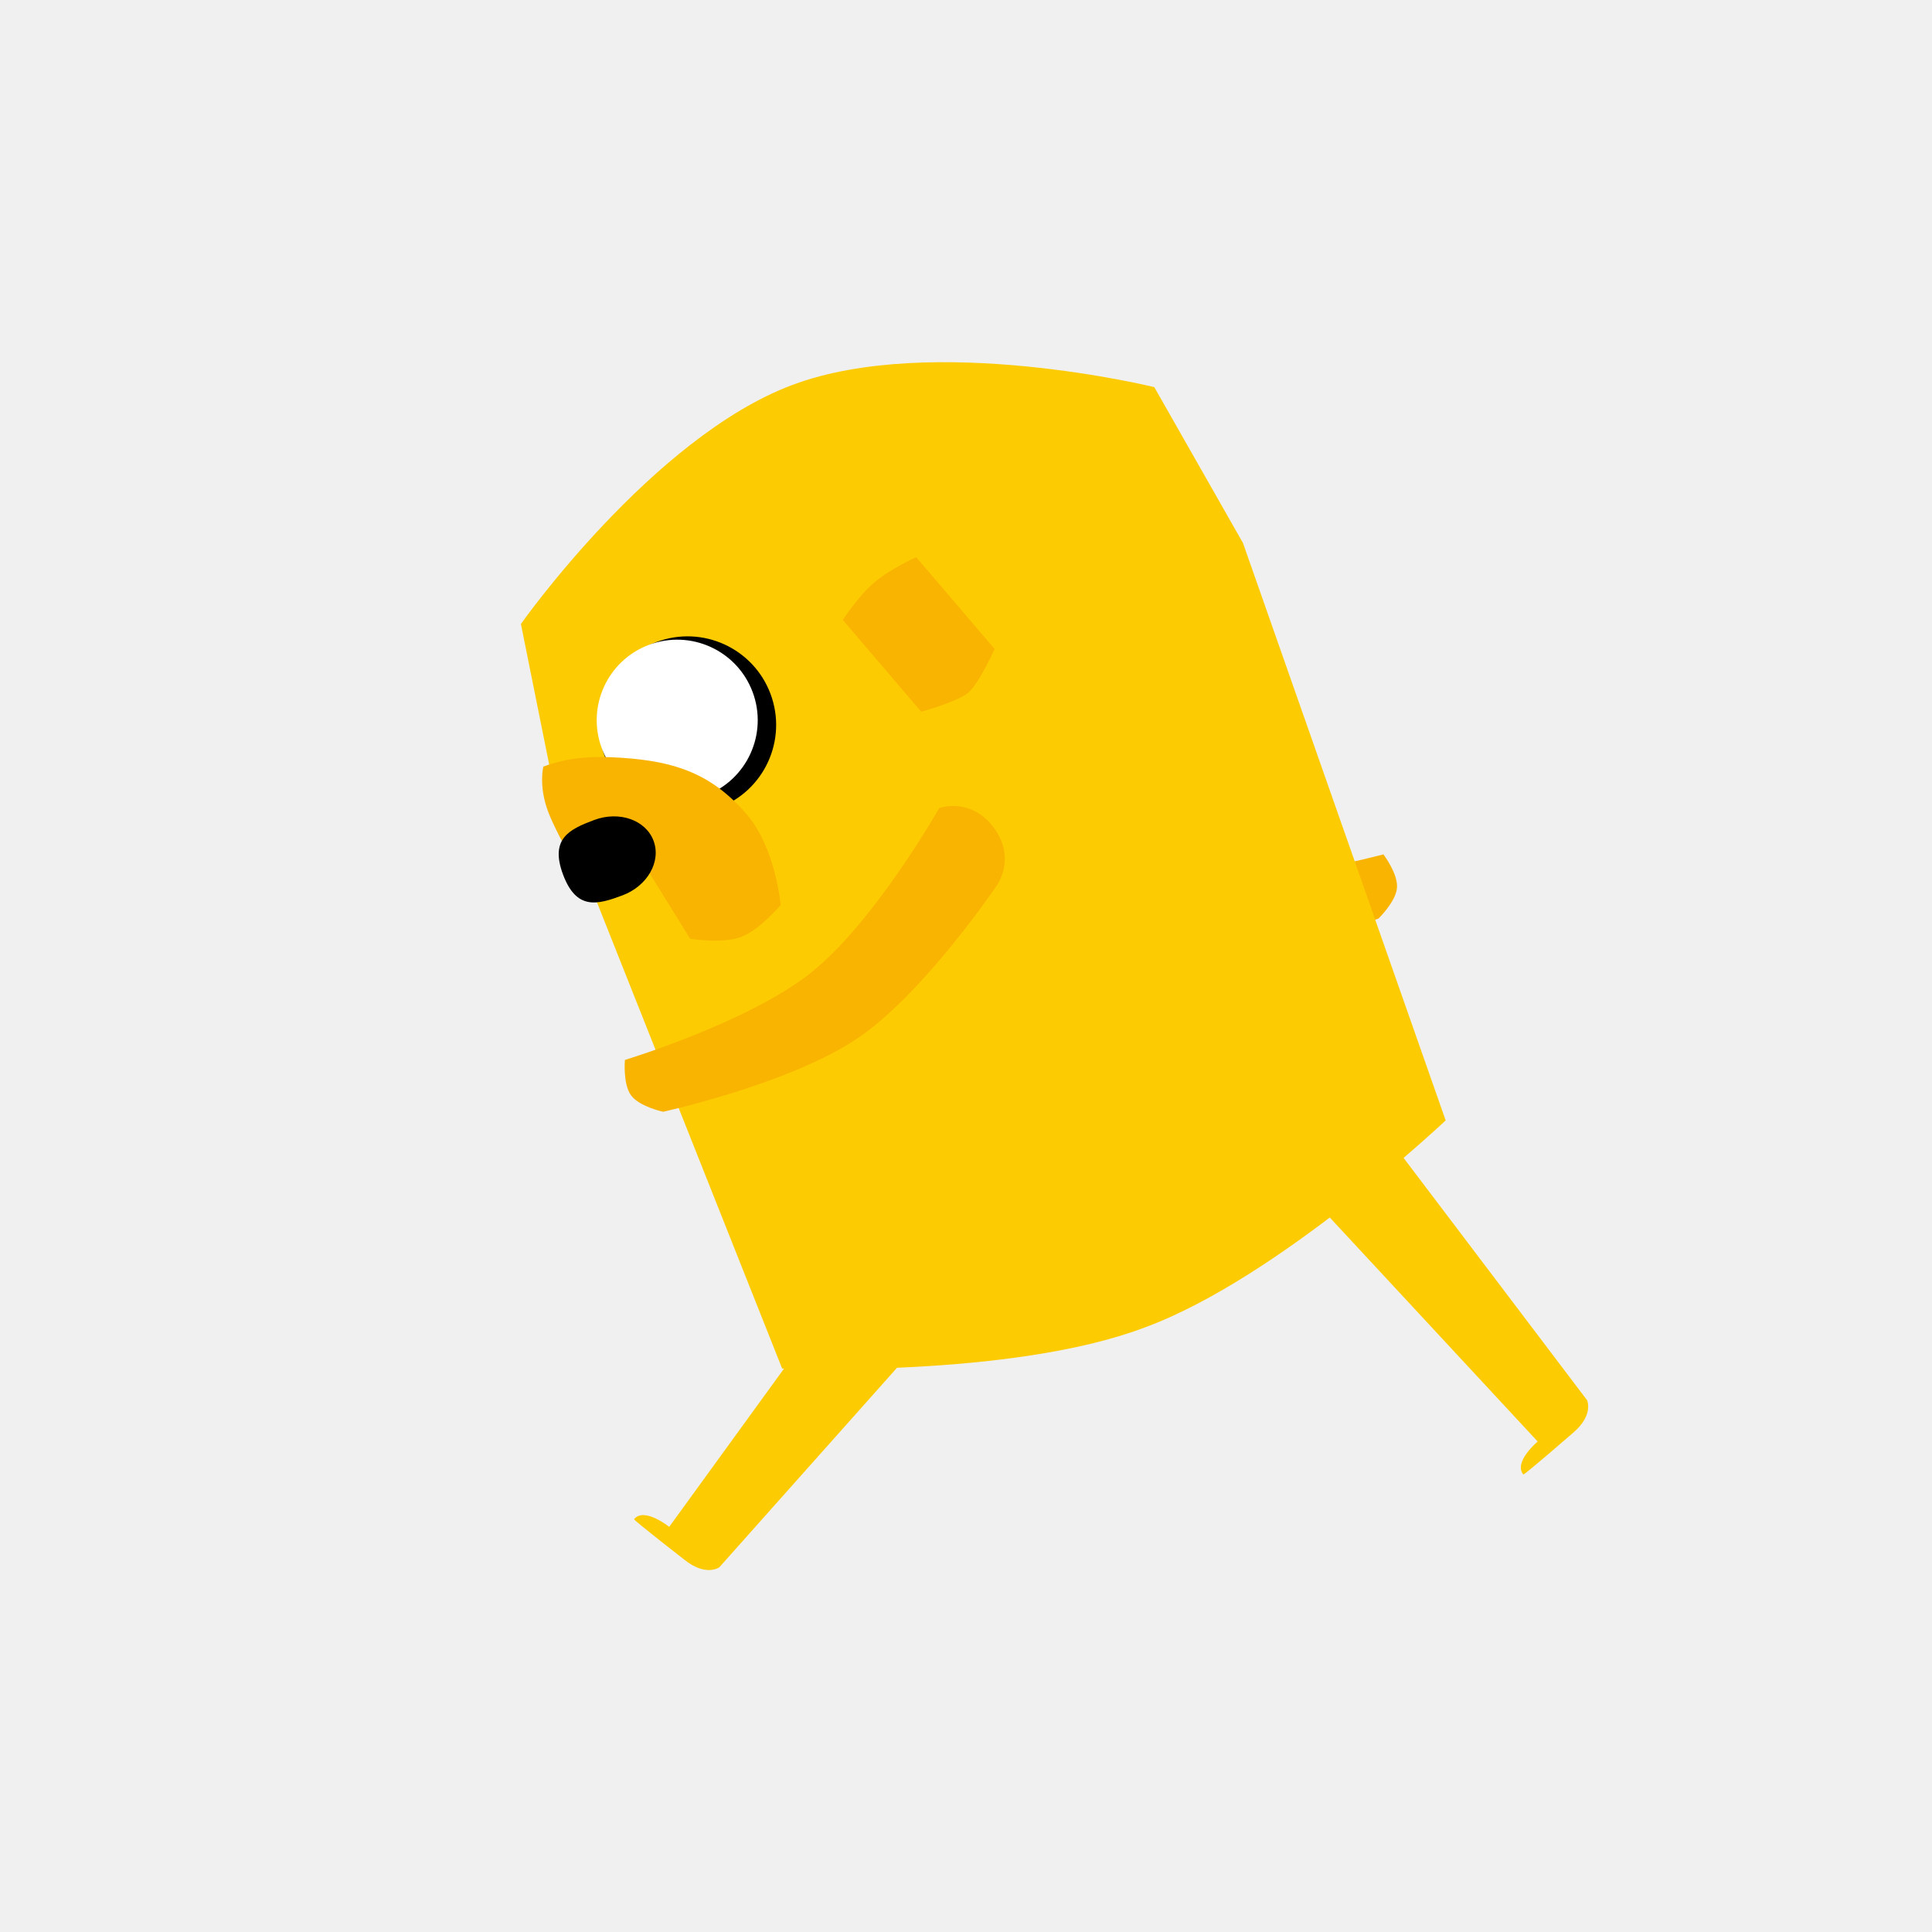
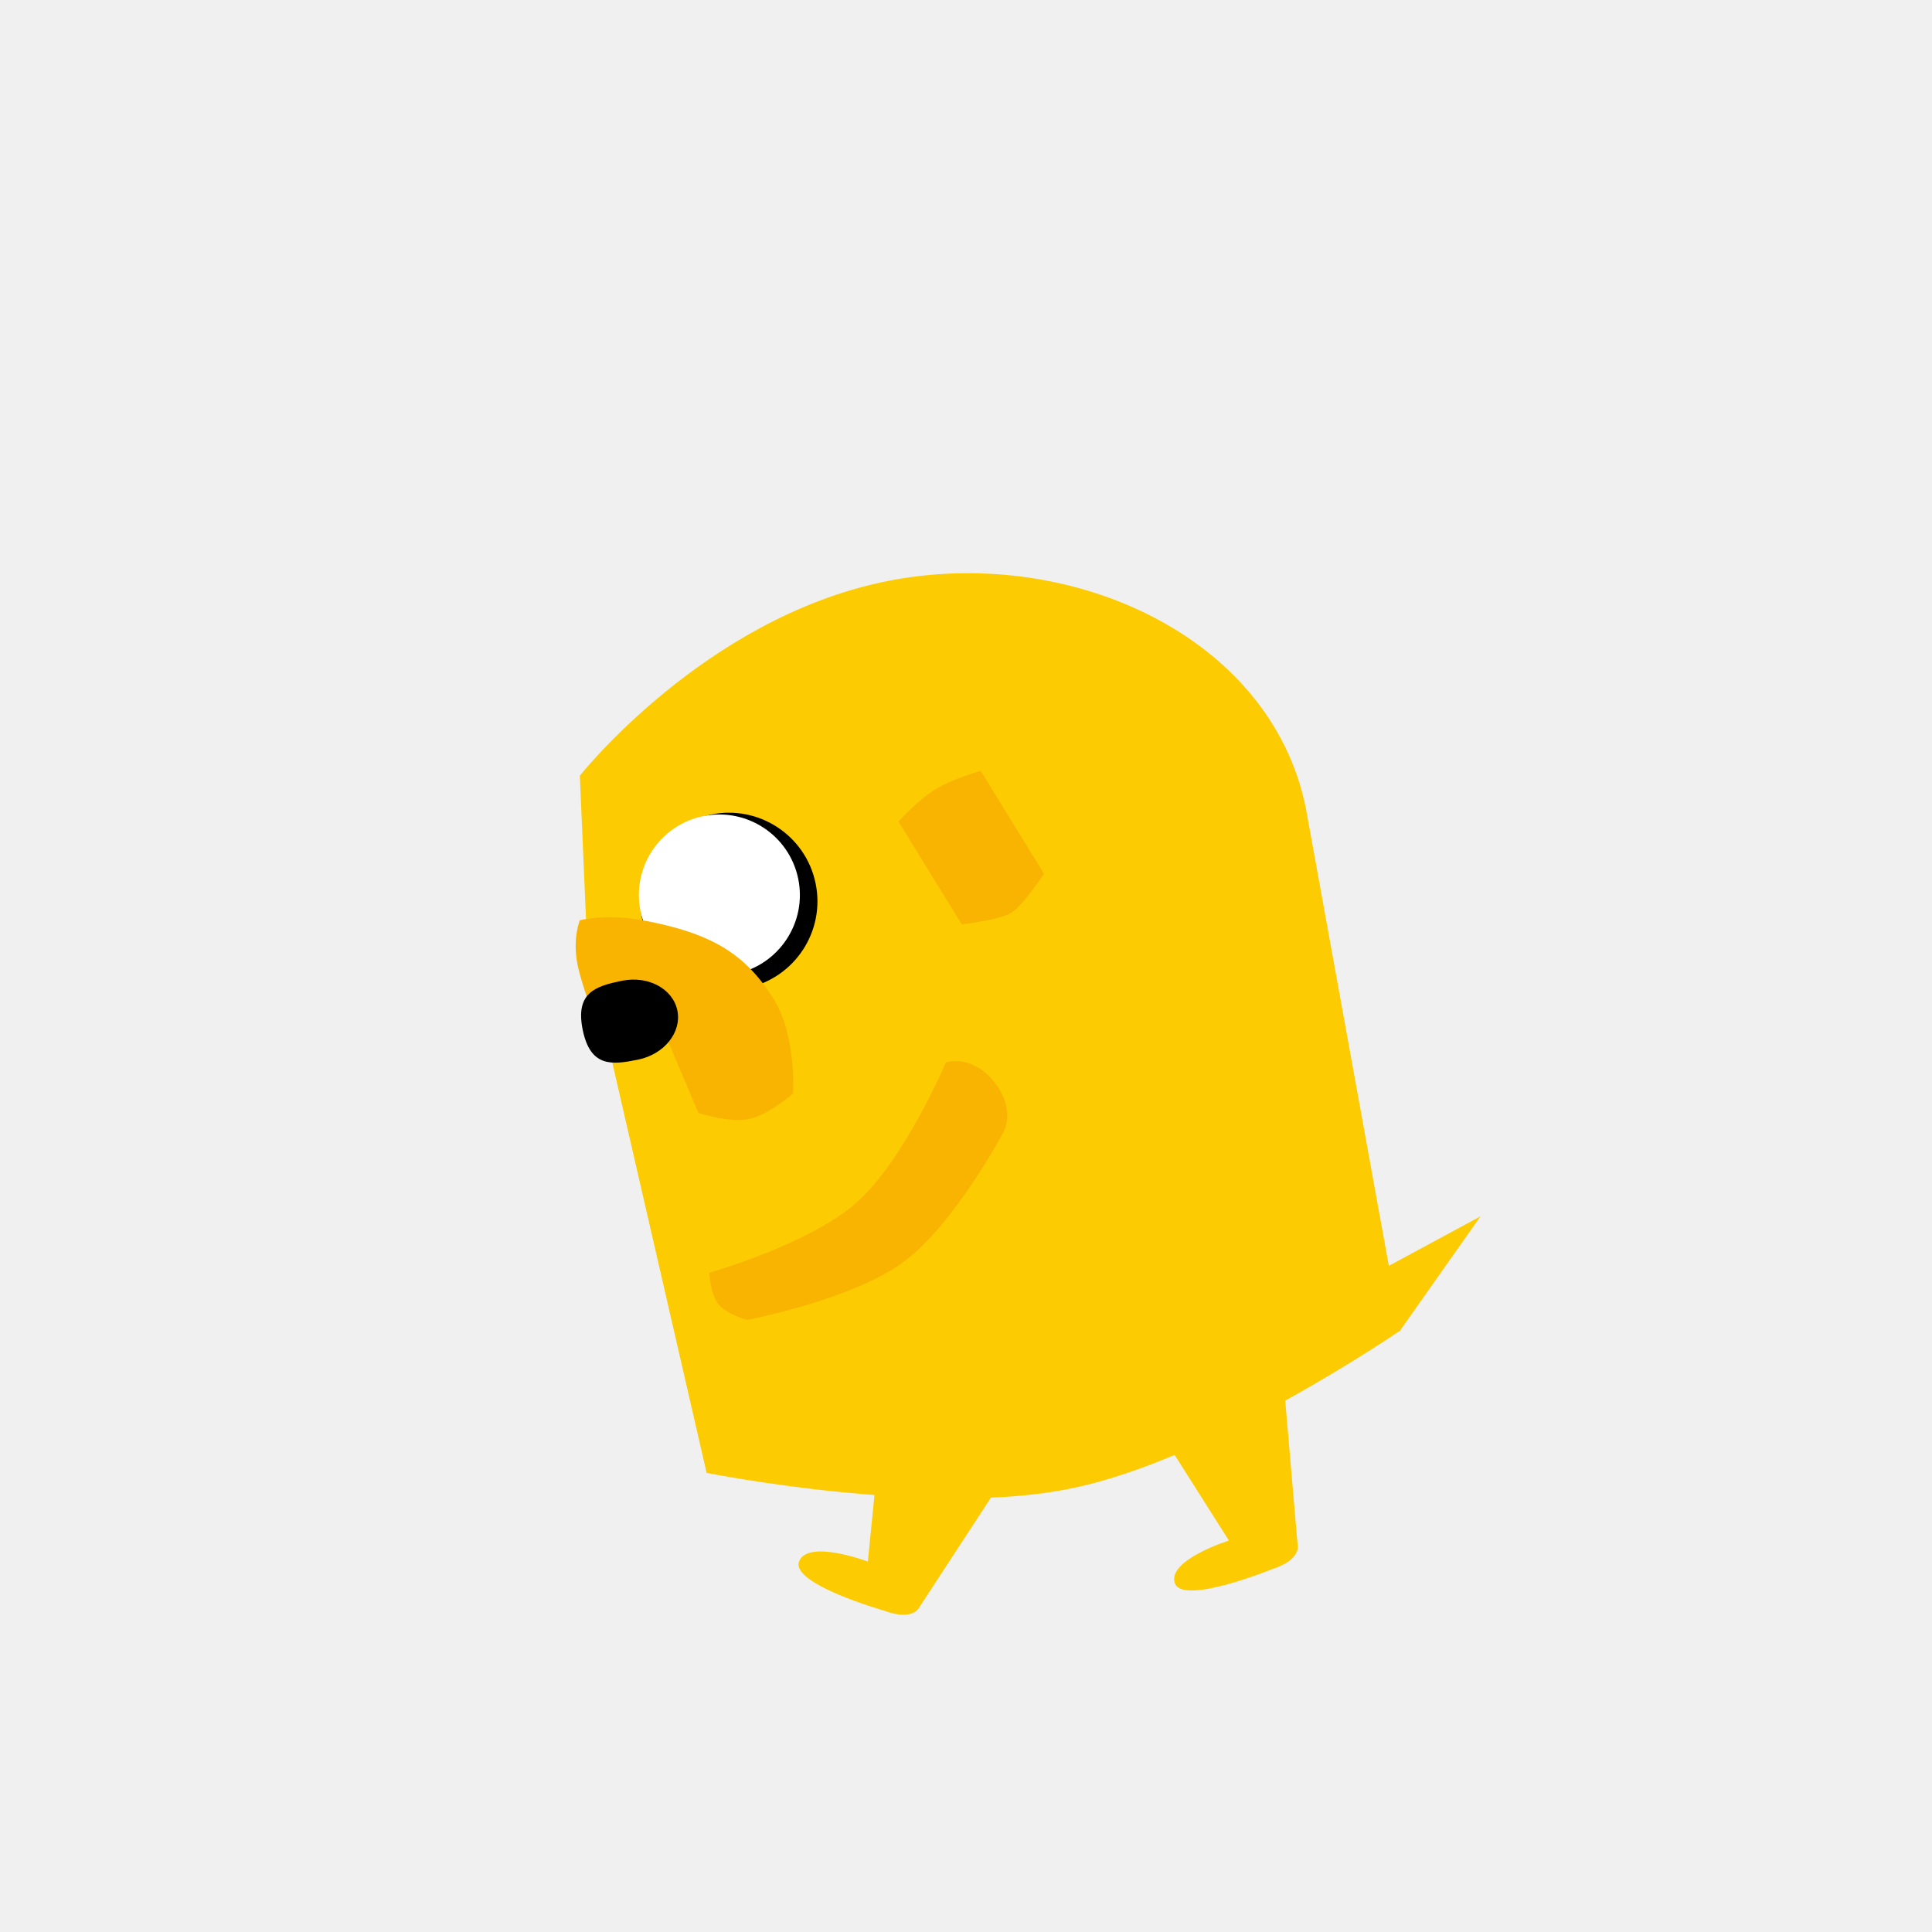
<svg xmlns="http://www.w3.org/2000/svg" width="120" height="120" viewBox="0 0 120 120" fill="none">
-   <path d="M85.62 57.054C85.62 57.054 86.703 56.007 86.77 55.137C86.837 54.266 85.926 53.066 85.926 53.066C85.926 53.066 78.218 55.159 73.272 54.601C68.234 54.032 61.077 50.153 61.077 50.153C61.077 50.153 59.036 50.596 58.852 52.991C58.668 55.386 60.617 56.136 60.617 56.136C60.617 56.136 67.914 59.382 72.888 59.586C77.953 59.794 85.62 57.054 85.62 57.054Z" fill="#F9B402" />
-   <path d="M49.223 23.906C57.918 20.655 71.695 24.045 71.695 24.045L77.204 33.728L89.793 69.591C89.793 69.591 79.424 79.392 71.112 82.448C62.834 85.595 48.58 85.001 48.58 85.001L34.55 49.678L32.355 38.755C32.355 38.755 40.528 27.157 49.223 23.906Z" fill="#FDCB02" />
-   <path d="M57.217 44.207C57.217 44.207 59.484 43.586 60.148 43.019C60.812 42.452 61.779 40.31 61.779 40.31L56.908 34.608C56.908 34.608 55.299 35.325 54.303 36.176C53.307 37.026 52.346 38.504 52.346 38.504L57.217 44.207Z" fill="#F9B402" />
-   <circle r="5.5" transform="matrix(-0.936663 0.350232 0.350232 0.936663 42.707 45.0261)" fill="black" />
-   <circle r="5" transform="matrix(-0.936663 0.350232 0.350232 0.936663 42.0635 44.7329)" fill="white" />
-   <path d="M46.389 50.589C44.227 48.078 41.973 47.298 38.667 47.071C36.719 46.936 35.256 47.052 33.747 47.616C33.747 47.616 33.444 48.807 34.041 50.402C34.637 51.997 36.623 55.308 36.623 55.308L40.182 53.977L42.87 58.31C42.87 58.31 44.873 58.629 46.03 58.197C47.187 57.764 48.49 56.209 48.49 56.209C48.49 56.209 48.172 52.661 46.389 50.589Z" fill="#F9B402" />
-   <path d="M34.973 54.324C35.807 56.553 37.107 56.195 38.659 55.614C40.211 55.034 41.077 53.515 40.593 52.222C40.11 50.929 38.46 50.351 36.908 50.931C35.356 51.511 34.14 52.094 34.973 54.324Z" fill="black" />
-   <path d="M41.19 69.053C41.19 69.053 39.716 68.74 39.198 68.037C38.679 67.334 38.815 65.834 38.815 65.834C38.815 65.834 46.46 63.521 50.358 60.425C54.328 57.272 58.339 50.187 58.339 50.187C58.339 50.187 60.304 49.481 61.73 51.414C63.156 53.347 61.901 55.016 61.901 55.016C61.901 55.016 57.435 61.637 53.327 64.448C49.143 67.311 41.19 69.053 41.19 69.053Z" fill="#F9B402" />
-   <path d="M41.566 94.835L53.326 78.627L58 82.388L44.682 97.343C44.682 97.343 43.858 97.963 42.497 96.868C42.497 96.868 39.515 94.553 39.381 94.361C40.008 93.581 41.566 94.835 41.566 94.835Z" fill="#FDCB02" />
-   <path d="M95.508 89.535L81.886 74.857L86.483 71L98.572 86.964C98.572 86.964 99.021 87.893 97.683 89.015C97.683 89.015 94.834 91.492 94.619 91.586C93.976 90.82 95.508 89.535 95.508 89.535Z" fill="#FDCB02" />
+   <path d="M86.989 82.63C86.989 82.63 75.23 90.71 66.546 92.445C57.881 94.274 43.889 91.484 43.889 91.484L36.494 59.314L36.014 48.183C36.014 48.183 43.709 38.435 54.974 36.121C66.239 33.807 78.888 39.375 81.101 50.15L86.989 82.63Z" fill="#FDCB02" />
+   <path d="M59.735 57.413C59.735 57.413 62.07 57.15 62.814 56.693C63.557 56.235 64.844 54.269 64.844 54.269L60.913 47.881C60.913 47.881 59.212 48.342 58.096 49.028C56.981 49.715 55.804 51.026 55.804 51.026L59.735 57.413Z" fill="#F9B402" />
+   <path d="M85.23 81.523C86.1 82.502 86.932 82.686 86.932 82.686L91.959 75.547L84.276 79.696C84.276 79.696 84.36 80.544 85.23 81.523Z" fill="#FDCB02" />
+   <circle r="5.5" transform="matrix(-0.979541 0.201244 0.201244 0.979541 45.2722 55.9797)" fill="black" />
+   <circle r="5" transform="matrix(-0.979541 0.201244 0.201244 0.979541 44.6818 55.5905)" fill="white" />
+   <path d="M48.05 62.045C46.302 59.23 44.196 58.111 40.965 57.375C39.061 56.941 37.597 56.83 36.019 57.154C36.019 57.154 35.536 58.283 35.879 59.951C36.222 61.619 37.672 65.198 37.672 65.198L41.394 64.433L43.38 69.13C43.38 69.13 45.31 69.754 46.52 69.505C47.729 69.257 49.257 67.922 49.257 67.922C49.257 67.922 49.492 64.367 48.05 62.045Z" fill="#F9B402" />
+   <path d="M36.194 63.97C36.673 66.302 38.013 66.148 39.636 65.815C41.259 65.482 42.349 64.115 42.072 62.763C41.794 61.41 40.253 60.584 38.63 60.917C37.007 61.251 35.715 61.638 36.194 63.97Z" fill="black" />
+   <path d="M46.418 81.98C46.418 81.98 45.142 81.649 44.626 81.01C44.111 80.371 44.057 79.053 44.057 79.053C44.057 79.053 50.239 77.3 53.176 74.715C56.167 72.084 58.753 65.987 58.753 65.987C58.753 65.987 60.33 65.438 61.748 67.195C63.166 68.953 62.296 70.377 62.296 70.377C62.296 70.377 59.275 76.049 56.129 78.374C52.924 80.741 46.418 81.98 46.418 81.98Z" fill="#F9B402" />
+   <path d="M53.904 96.991L54.671 89.267L62.16 92.082L57.12 99.802C57.12 99.802 56.768 100.738 54.896 100.035C54.896 100.035 49.104 98.391 49.632 96.987C50.16 95.583 53.904 96.991 53.904 96.991Z" fill="#FDCB02" />
+   <path d="M76.329 95.687L72.174 89.131L79.806 86.733L80.595 95.919C80.595 95.919 80.895 96.873 78.987 97.472C78.987 97.472 73.412 99.747 72.963 98.316C72.513 96.885 76.329 95.687 76.329 95.687Z" fill="#FDCB02" />
</svg>
